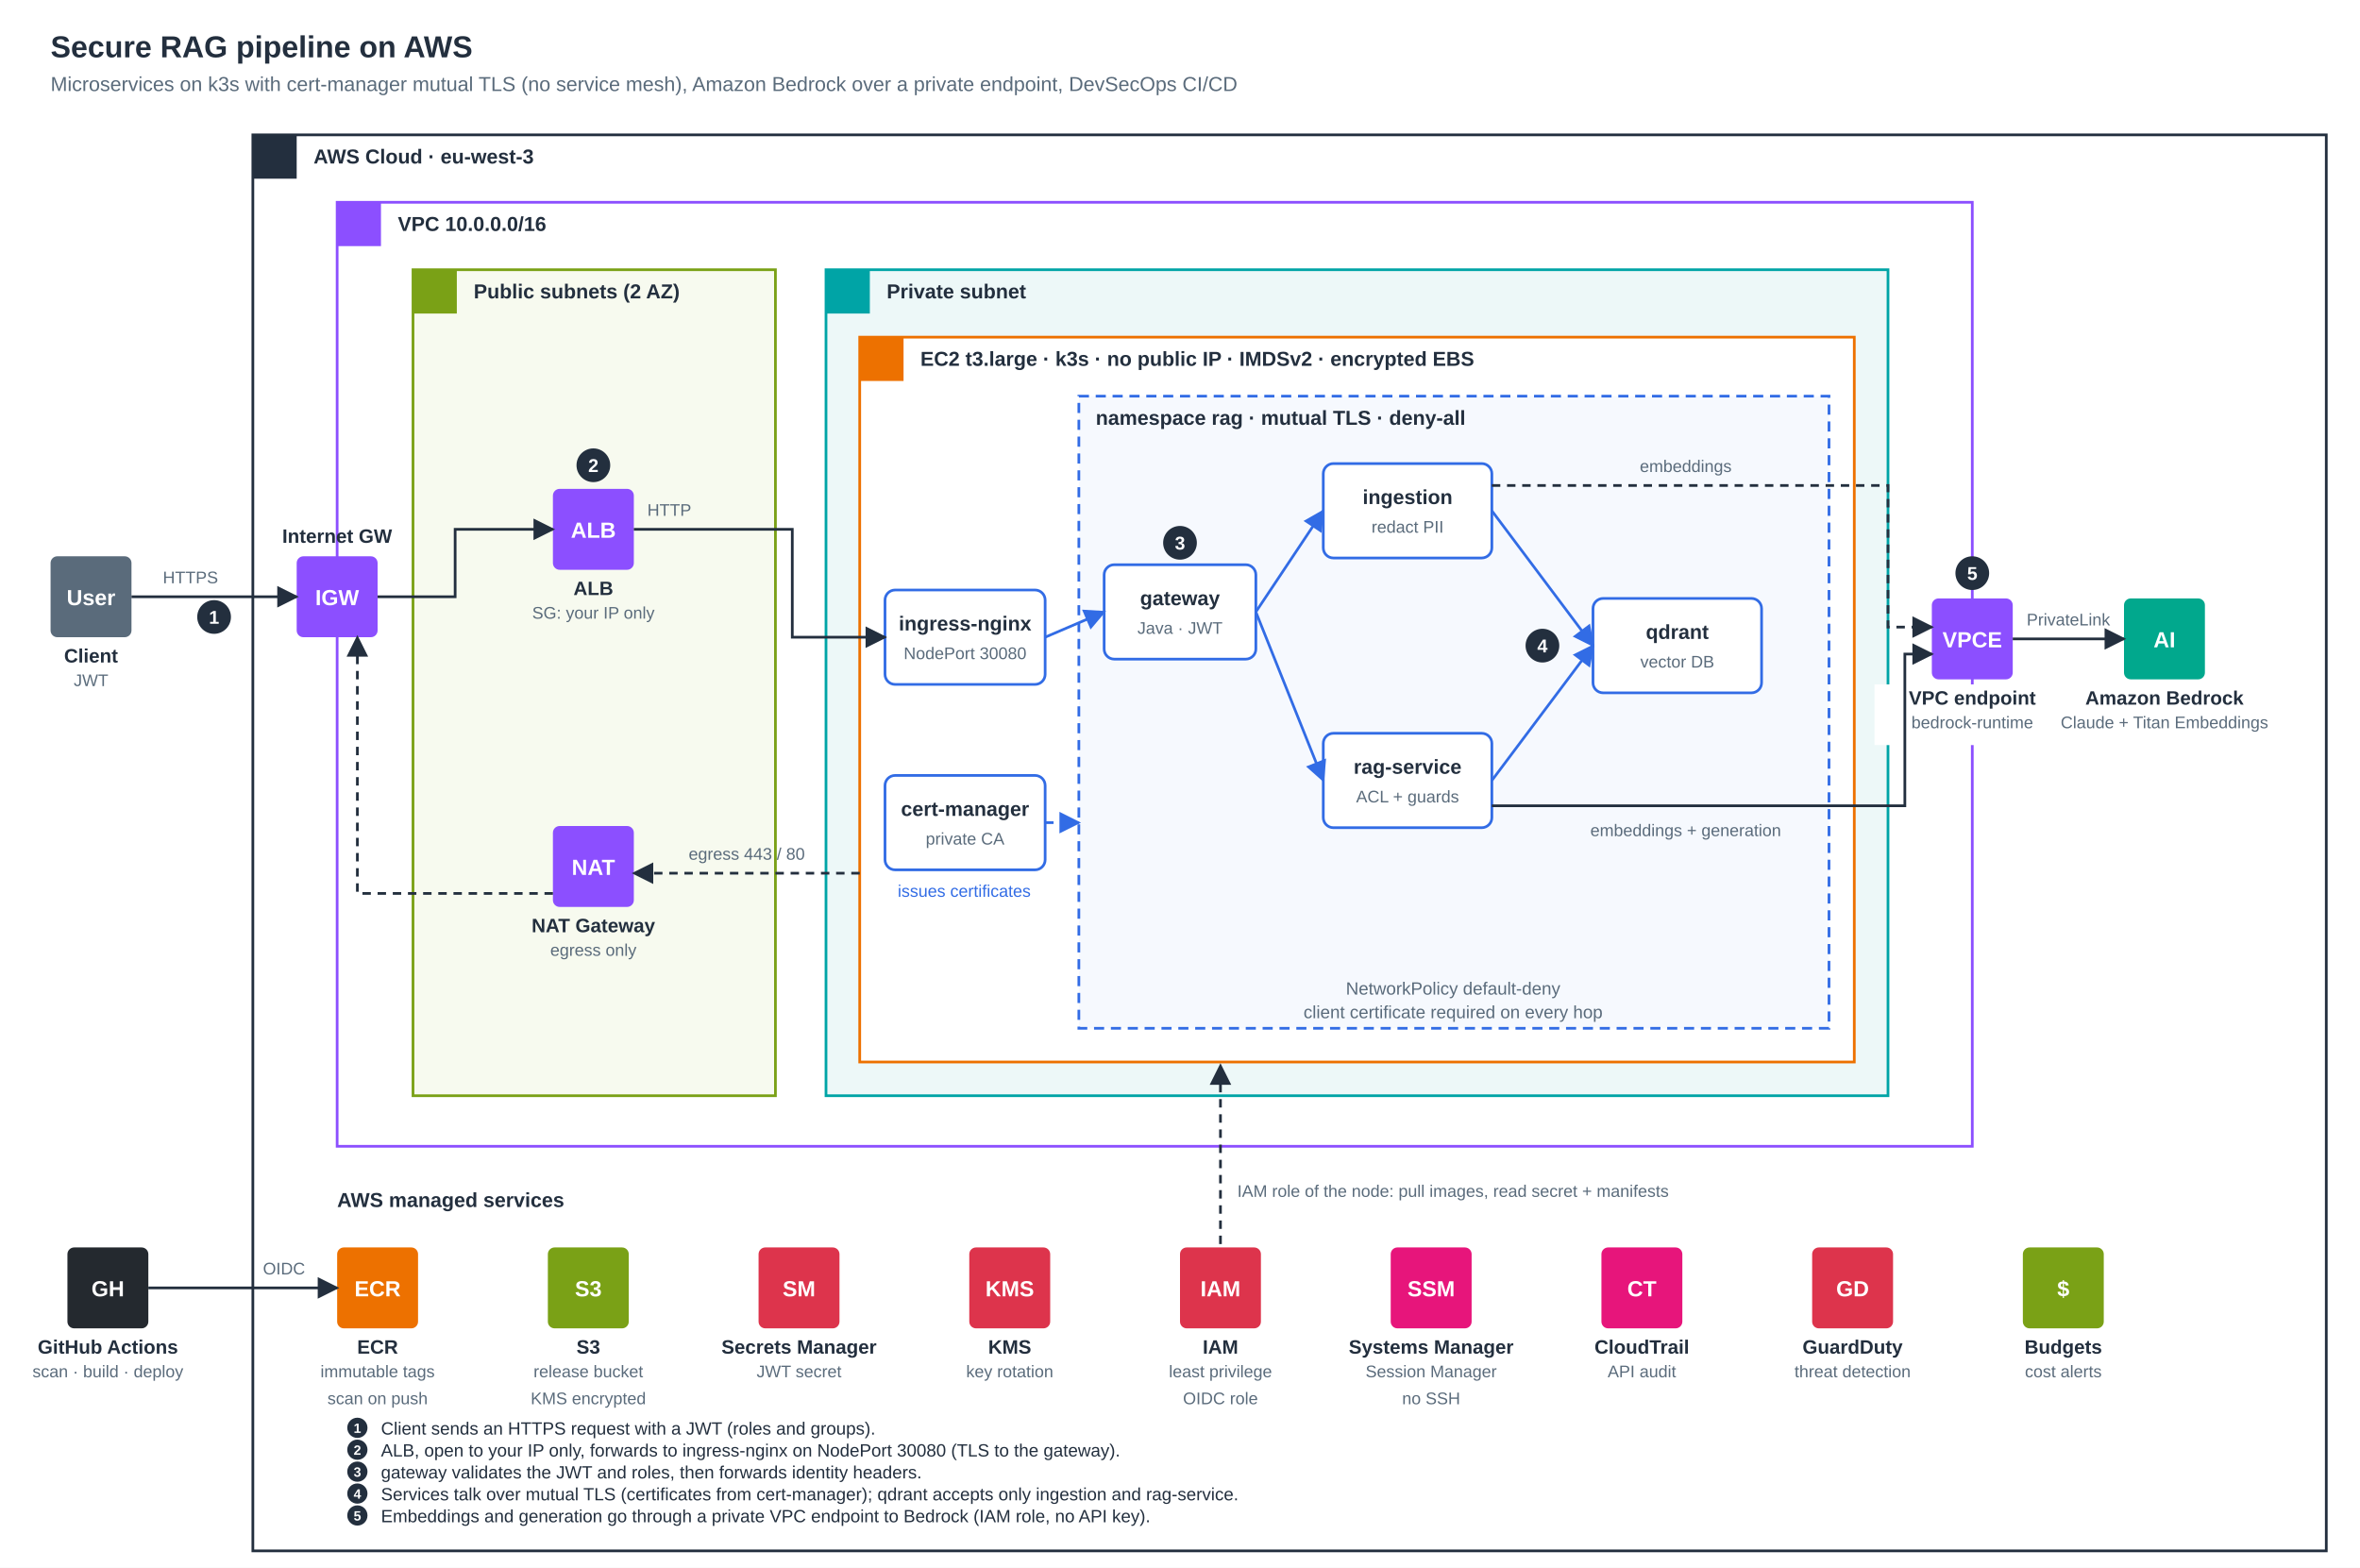
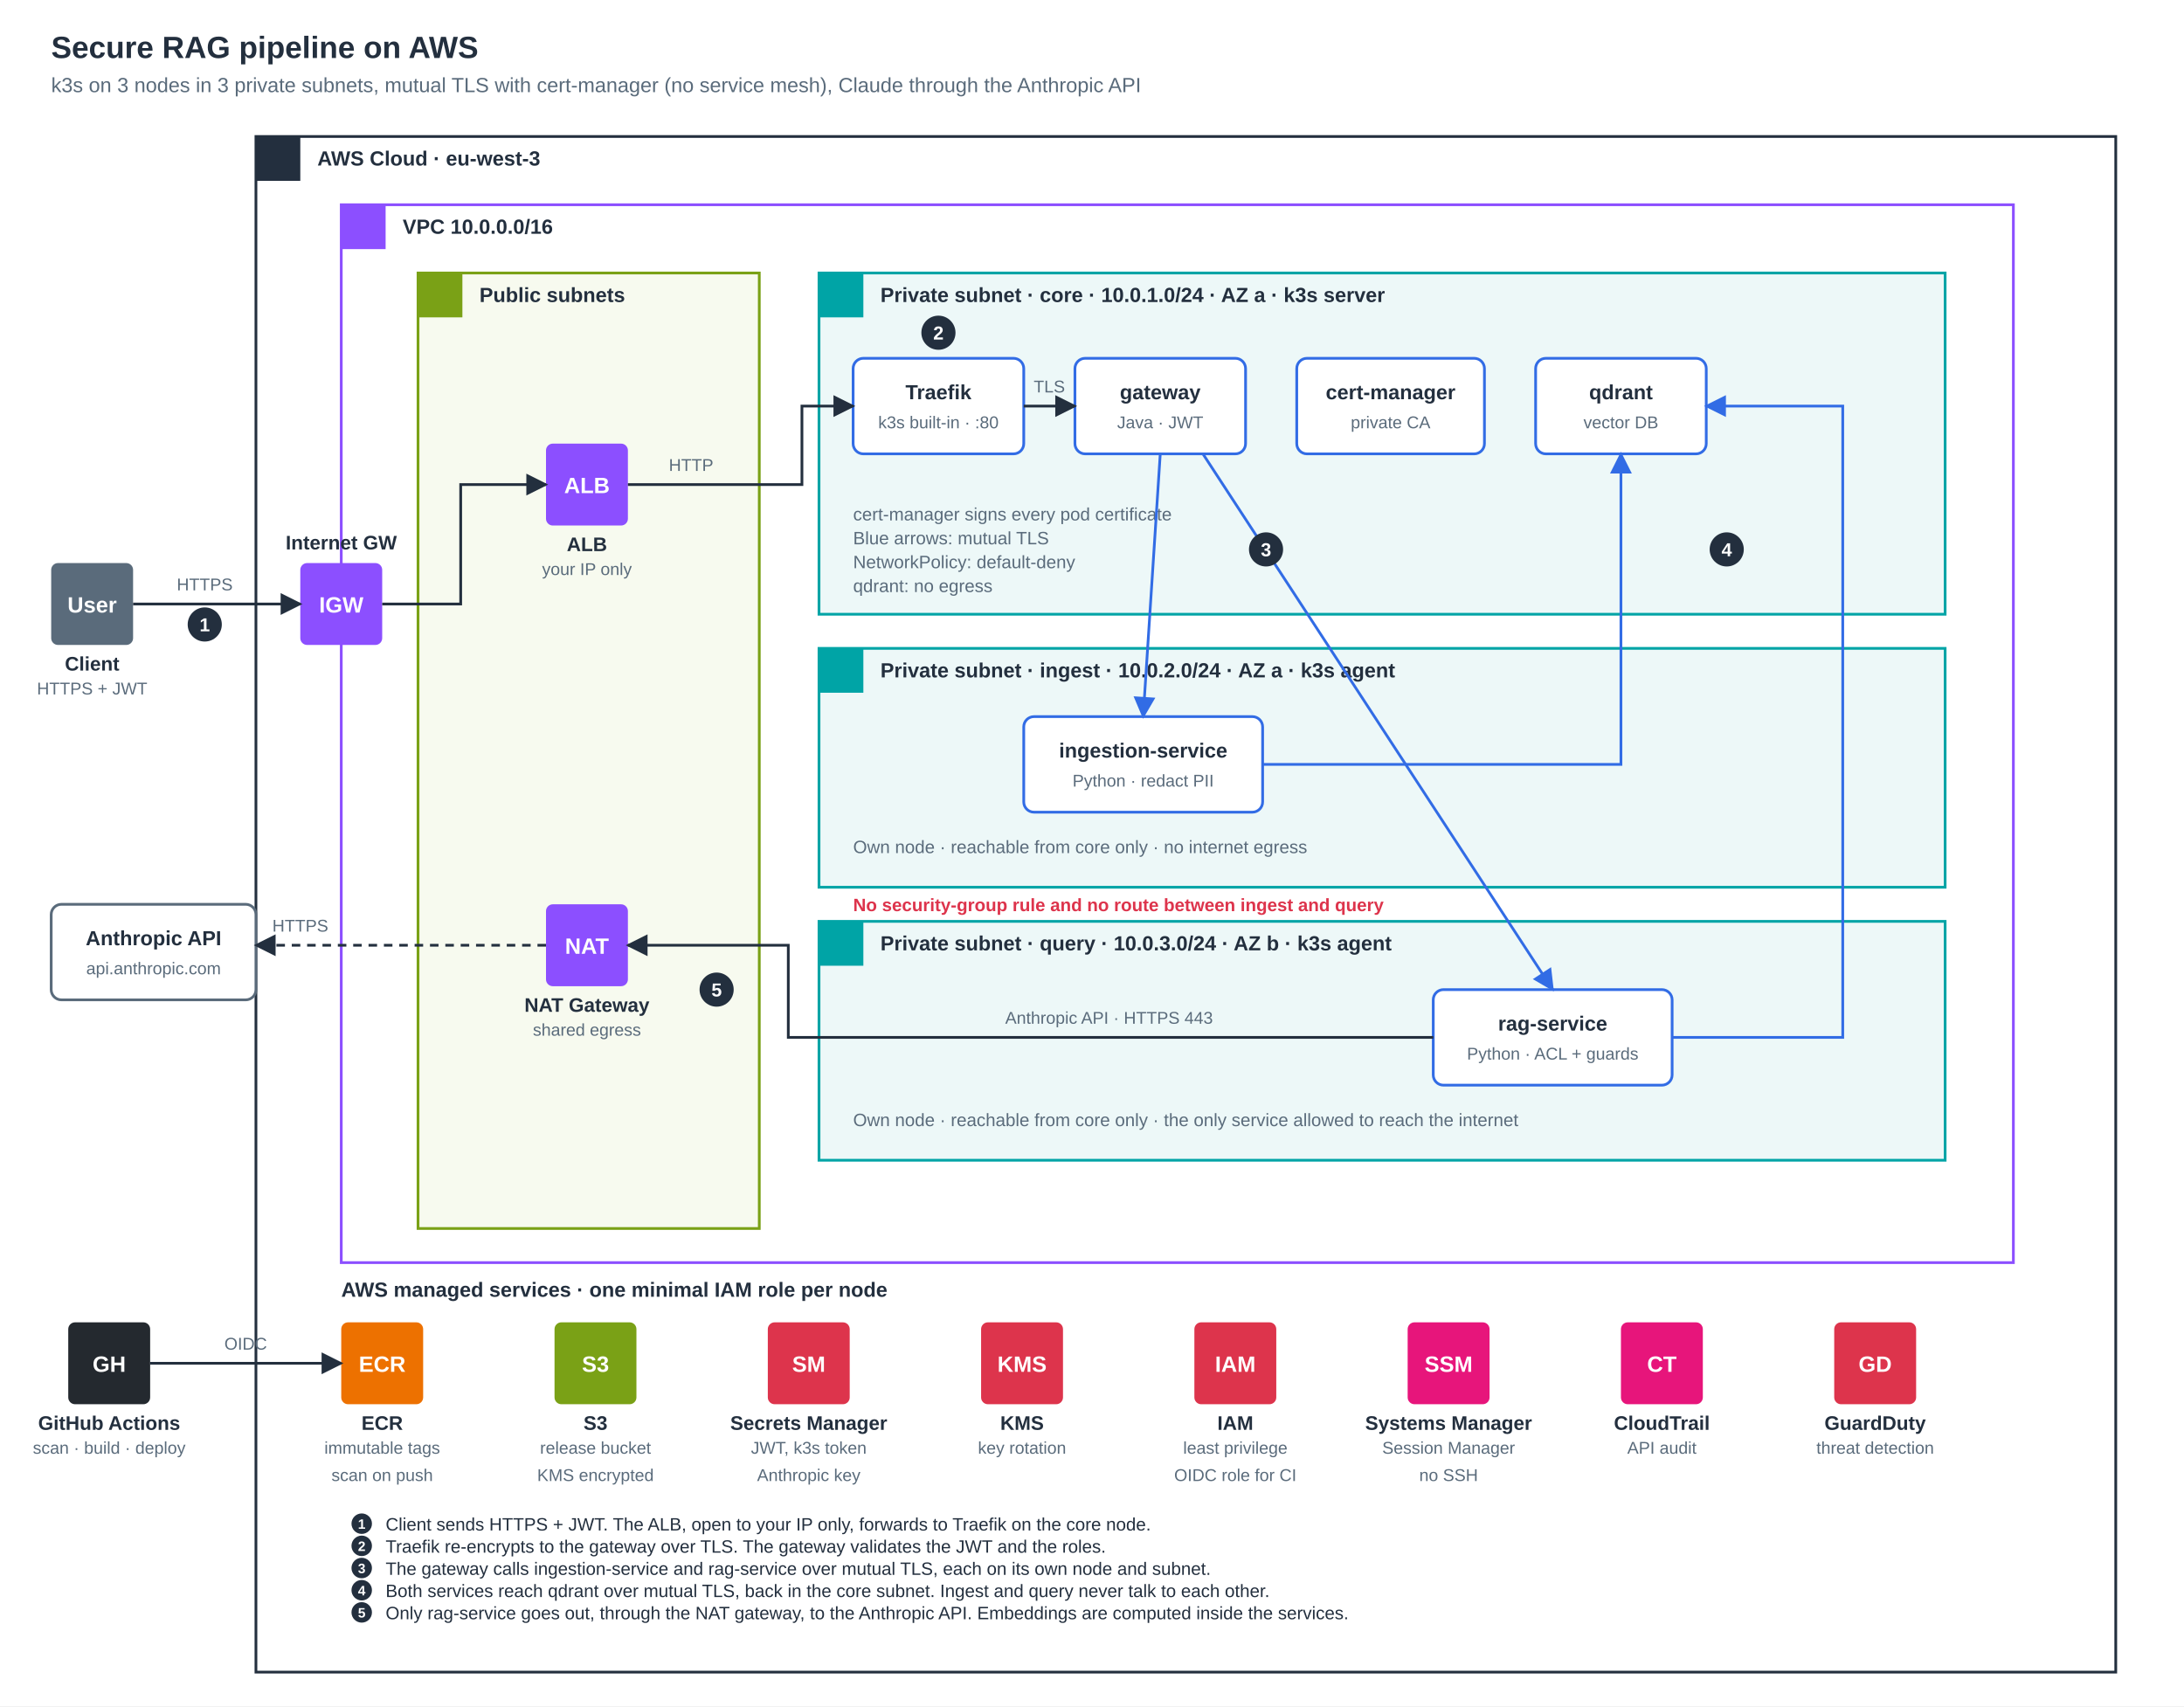
- <svg xmlns="http://www.w3.org/2000/svg" viewBox="0 0 1400 930" width="1400" height="930" font-family="Arial, Helvetica, sans-serif">
+ <svg xmlns="http://www.w3.org/2000/svg" viewBox="0 0 1280 1000" width="1280" height="1000" font-family="Arial, Helvetica, sans-serif">
  <defs>
    <marker id="a" viewBox="0 0 10 10" refX="9" refY="5" markerWidth="8" markerHeight="8" orient="auto">
      <path d="M0,0 L10,5 L0,10 z" fill="#232F3E" />
    </marker>
    <marker id="ab" viewBox="0 0 10 10" refX="9" refY="5" markerWidth="8" markerHeight="8" orient="auto">
      <path d="M0,0 L10,5 L0,10 z" fill="#326CE5" />
    </marker>
  </defs>
-   <rect width="1400" height="930" fill="#FFFFFF" />
+   <rect width="1280" height="1000" fill="#FFFFFF" />
  <text x="30" y="34" font-size="18" font-weight="bold" fill="#232F3E" text-anchor="start">Secure RAG pipeline on AWS</text>
-   <text x="30" y="54" font-size="12" font-weight="normal" fill="#5A6B7B" text-anchor="start">Microservices on k3s with cert-manager mutual TLS (no service mesh), Amazon Bedrock over a private endpoint, DevSecOps CI/CD</text>
+   <text x="30" y="54" font-size="12" font-weight="normal" fill="#5A6B7B" text-anchor="start">k3s on 3 nodes in 3 private subnets, mutual TLS with cert-manager (no service mesh), Claude through the Anthropic API</text>
  <g transform="translate(0,60)">
-     <rect x="150" y="20" width="1230" height="840" fill="none" stroke="#232F3E" stroke-width="1.6" />
+     <rect x="150" y="20" width="1090" height="900" fill="none" stroke="#232F3E" stroke-width="1.6" />
    <rect x="150" y="20" width="26" height="26" fill="#232F3E" />
    <text x="186" y="37" font-size="12" font-weight="bold" fill="#232F3E" text-anchor="start">AWS Cloud · eu-west-3</text>
-     <rect x="200" y="60" width="970" height="560" fill="none" stroke="#8C4FFF" stroke-width="1.6" />
+     <rect x="200" y="60" width="980" height="620" fill="none" stroke="#8C4FFF" stroke-width="1.6" />
    <rect x="200" y="60" width="26" height="26" fill="#8C4FFF" />
    <text x="236" y="77" font-size="12" font-weight="bold" fill="#232F3E" text-anchor="start">VPC 10.0.0.0/16</text>
-     <rect x="245" y="100" width="215" height="490" fill="#F7FAEF" stroke="#7AA116" stroke-width="1.6" />
+     <rect x="245" y="100" width="200" height="560" fill="#F7FAEF" stroke="#7AA116" stroke-width="1.6" />
    <rect x="245" y="100" width="26" height="26" fill="#7AA116" />
-     <text x="281" y="117" font-size="12" font-weight="bold" fill="#232F3E" text-anchor="start">Public subnets (2 AZ)</text>
-     <rect x="490" y="100" width="630" height="490" fill="#EDF8F8" stroke="#00A4A6" stroke-width="1.6" />
-     <rect x="490" y="100" width="26" height="26" fill="#00A4A6" />
-     <text x="526" y="117" font-size="12" font-weight="bold" fill="#232F3E" text-anchor="start">Private subnet</text>
-     <rect x="510" y="140" width="590" height="430" fill="#FFFFFF" stroke="#ED7100" stroke-width="1.6" />
-     <rect x="510" y="140" width="26" height="26" fill="#ED7100" />
-     <text x="546" y="157" font-size="12" font-weight="bold" fill="#232F3E" text-anchor="start">EC2 t3.large · k3s · no public IP · IMDSv2 · encrypted EBS</text>
-     <rect x="640" y="175" width="445" height="375" fill="#F6F9FE" stroke="#326CE5" stroke-width="1.6" stroke-dasharray="6 4" />
-     <text x="650" y="192" font-size="12" font-weight="bold" fill="#232F3E" text-anchor="start">namespace rag · mutual TLS · deny-all</text>
+     <text x="281" y="117" font-size="12" font-weight="bold" fill="#232F3E" text-anchor="start">Public subnets</text>
+     <rect x="480" y="100" width="660" height="200" fill="#EDF8F8" stroke="#00A4A6" stroke-width="1.6" />
+     <rect x="480" y="100" width="26" height="26" fill="#00A4A6" />
+     <text x="516" y="117" font-size="12" font-weight="bold" fill="#232F3E" text-anchor="start">Private subnet · core · 10.0.1.0/24 · AZ a · k3s server</text>
+     <rect x="480" y="320" width="660" height="140" fill="#EDF8F8" stroke="#00A4A6" stroke-width="1.6" />
+     <rect x="480" y="320" width="26" height="26" fill="#00A4A6" />
+     <text x="516" y="337" font-size="12" font-weight="bold" fill="#232F3E" text-anchor="start">Private subnet · ingest · 10.0.2.0/24 · AZ a · k3s agent</text>
+     <rect x="480" y="480" width="660" height="140" fill="#EDF8F8" stroke="#00A4A6" stroke-width="1.6" />
+     <rect x="480" y="480" width="26" height="26" fill="#00A4A6" />
+     <text x="516" y="497" font-size="12" font-weight="bold" fill="#232F3E" text-anchor="start">Private subnet · query · 10.0.3.0/24 · AZ b · k3s agent</text>
    <rect x="30" y="270" width="48" height="48" rx="4" fill="#5A6B7B" />
    <text x="54" y="299" font-size="13" font-weight="bold" fill="#FFFFFF" text-anchor="middle">User</text>
    <text x="54" y="333" font-size="11.5" font-weight="bold" fill="#232F3E" text-anchor="middle">Client</text>
-     <text x="54" y="347" font-size="10" font-weight="normal" fill="#5A6B7B" text-anchor="middle">JWT</text>
+     <text x="54" y="347" font-size="10" font-weight="normal" fill="#5A6B7B" text-anchor="middle">HTTPS + JWT</text>
    <rect x="176" y="270" width="48" height="48" rx="4" fill="#8C4FFF" />
    <text x="200" y="299" font-size="13" font-weight="bold" fill="#FFFFFF" text-anchor="middle">IGW</text>
-     <text x="200" y="333" font-size="11.5" font-weight="bold" fill="#232F3E" text-anchor="middle" />
    <text x="200" y="262" font-size="11.5" font-weight="bold" fill="#232F3E" text-anchor="middle">Internet GW</text>
-     <rect x="328" y="230" width="48" height="48" rx="4" fill="#8C4FFF" />
-     <text x="352" y="259" font-size="13" font-weight="bold" fill="#FFFFFF" text-anchor="middle">ALB</text>
-     <text x="352" y="293" font-size="11.5" font-weight="bold" fill="#232F3E" text-anchor="middle">ALB</text>
-     <text x="352" y="307" font-size="10" font-weight="normal" fill="#5A6B7B" text-anchor="middle">SG: your IP only</text>
-     <rect x="328" y="430" width="48" height="48" rx="4" fill="#8C4FFF" />
-     <text x="352" y="459" font-size="13" font-weight="bold" fill="#FFFFFF" text-anchor="middle">NAT</text>
-     <text x="352" y="493" font-size="11.5" font-weight="bold" fill="#232F3E" text-anchor="middle">NAT Gateway</text>
-     <text x="352" y="507" font-size="10" font-weight="normal" fill="#5A6B7B" text-anchor="middle">egress only</text>
-     <rect x="1112" y="346" width="116" height="36" fill="#FFFFFF" />
-     <rect x="1146" y="295" width="48" height="48" rx="4" fill="#8C4FFF" />
-     <text x="1170" y="324" font-size="13" font-weight="bold" fill="#FFFFFF" text-anchor="middle">VPCE</text>
-     <text x="1170" y="358" font-size="11.5" font-weight="bold" fill="#232F3E" text-anchor="middle">VPC endpoint</text>
-     <text x="1170" y="372" font-size="10" font-weight="normal" fill="#5A6B7B" text-anchor="middle">bedrock-runtime</text>
-     <rect x="1260" y="295" width="48" height="48" rx="4" fill="#01A88D" />
-     <text x="1284" y="324" font-size="13" font-weight="bold" fill="#FFFFFF" text-anchor="middle">AI</text>
-     <text x="1284" y="358" font-size="11.5" font-weight="bold" fill="#232F3E" text-anchor="middle">Amazon Bedrock</text>
-     <text x="1284" y="372" font-size="10" font-weight="normal" fill="#5A6B7B" text-anchor="middle">Claude + Titan Embeddings</text>
-     <rect x="525" y="290" width="95" height="56" rx="6" fill="#FFFFFF" stroke="#326CE5" stroke-width="1.6" />
-     <text x="572.5" y="314" font-size="12" font-weight="bold" fill="#232F3E" text-anchor="middle">ingress-nginx</text>
-     <text x="572.5" y="331" font-size="10" font-weight="normal" fill="#5A6B7B" text-anchor="middle">NodePort 30080</text>
-     <rect x="525" y="400" width="95" height="56" rx="6" fill="#FFFFFF" stroke="#326CE5" stroke-width="1.6" />
-     <text x="572.5" y="424" font-size="12" font-weight="bold" fill="#232F3E" text-anchor="middle">cert-manager</text>
-     <text x="572.5" y="441" font-size="10" font-weight="normal" fill="#5A6B7B" text-anchor="middle">private CA</text>
-     <rect x="655" y="275" width="90" height="56" rx="6" fill="#FFFFFF" stroke="#326CE5" stroke-width="1.6" />
-     <text x="700.0" y="299" font-size="12" font-weight="bold" fill="#232F3E" text-anchor="middle">gateway</text>
-     <text x="700.0" y="316" font-size="10" font-weight="normal" fill="#5A6B7B" text-anchor="middle">Java · JWT</text>
-     <rect x="785" y="215" width="100" height="56" rx="6" fill="#FFFFFF" stroke="#326CE5" stroke-width="1.6" />
-     <text x="835.0" y="239" font-size="12" font-weight="bold" fill="#232F3E" text-anchor="middle">ingestion</text>
-     <text x="835.0" y="256" font-size="10" font-weight="normal" fill="#5A6B7B" text-anchor="middle">redact PII</text>
-     <rect x="785" y="375" width="100" height="56" rx="6" fill="#FFFFFF" stroke="#326CE5" stroke-width="1.6" />
-     <text x="835.0" y="399" font-size="12" font-weight="bold" fill="#232F3E" text-anchor="middle">rag-service</text>
-     <text x="835.0" y="416" font-size="10" font-weight="normal" fill="#5A6B7B" text-anchor="middle">ACL + guards</text>
-     <rect x="945" y="295" width="100" height="56" rx="6" fill="#FFFFFF" stroke="#326CE5" stroke-width="1.6" />
-     <text x="995.0" y="319" font-size="12" font-weight="bold" fill="#232F3E" text-anchor="middle">qdrant</text>
-     <text x="995.0" y="336" font-size="10" font-weight="normal" fill="#5A6B7B" text-anchor="middle">vector DB</text>
-     <text x="862" y="530" font-size="10.5" font-weight="normal" fill="#5A6B7B" text-anchor="middle">NetworkPolicy default-deny</text>
-     <text x="862" y="544" font-size="10.5" font-weight="normal" fill="#5A6B7B" text-anchor="middle">client certificate required on every hop</text>
-     <path d="M620,428 H640" fill="none" stroke="#326CE5" stroke-width="1.6" stroke-dasharray="5 4" marker-end="url(#ab)" />
-     <text x="572" y="472" font-size="10" font-weight="normal" fill="#326CE5" text-anchor="middle">issues certificates</text>
+     <rect x="30" y="470" width="120" height="56" rx="6" fill="#FFFFFF" stroke="#5A6B7B" stroke-width="1.6" />
+     <text x="90.0" y="494" font-size="12" font-weight="bold" fill="#232F3E" text-anchor="middle">Anthropic API</text>
+     <text x="90.0" y="511" font-size="10" font-weight="normal" fill="#5A6B7B" text-anchor="middle">api.anthropic.com</text>
+     <rect x="320" y="200" width="48" height="48" rx="4" fill="#8C4FFF" />
+     <text x="344" y="229" font-size="13" font-weight="bold" fill="#FFFFFF" text-anchor="middle">ALB</text>
+     <text x="344" y="263" font-size="11.5" font-weight="bold" fill="#232F3E" text-anchor="middle">ALB</text>
+     <text x="344" y="277" font-size="10" font-weight="normal" fill="#5A6B7B" text-anchor="middle">your IP only</text>
+     <rect x="320" y="470" width="48" height="48" rx="4" fill="#8C4FFF" />
+     <text x="344" y="499" font-size="13" font-weight="bold" fill="#FFFFFF" text-anchor="middle">NAT</text>
+     <text x="344" y="533" font-size="11.5" font-weight="bold" fill="#232F3E" text-anchor="middle">NAT Gateway</text>
+     <text x="344" y="547" font-size="10" font-weight="normal" fill="#5A6B7B" text-anchor="middle">shared egress</text>
+     <rect x="500" y="150" width="100" height="56" rx="6" fill="#FFFFFF" stroke="#326CE5" stroke-width="1.6" />
+     <text x="550.0" y="174" font-size="12" font-weight="bold" fill="#232F3E" text-anchor="middle">Traefik</text>
+     <text x="550.0" y="191" font-size="10" font-weight="normal" fill="#5A6B7B" text-anchor="middle">k3s built-in · :80</text>
+     <rect x="630" y="150" width="100" height="56" rx="6" fill="#FFFFFF" stroke="#326CE5" stroke-width="1.6" />
+     <text x="680.0" y="174" font-size="12" font-weight="bold" fill="#232F3E" text-anchor="middle">gateway</text>
+     <text x="680.0" y="191" font-size="10" font-weight="normal" fill="#5A6B7B" text-anchor="middle">Java · JWT</text>
+     <rect x="760" y="150" width="110" height="56" rx="6" fill="#FFFFFF" stroke="#326CE5" stroke-width="1.6" />
+     <text x="815.0" y="174" font-size="12" font-weight="bold" fill="#232F3E" text-anchor="middle">cert-manager</text>
+     <text x="815.0" y="191" font-size="10" font-weight="normal" fill="#5A6B7B" text-anchor="middle">private CA</text>
+     <rect x="900" y="150" width="100" height="56" rx="6" fill="#FFFFFF" stroke="#326CE5" stroke-width="1.6" />
+     <text x="950.0" y="174" font-size="12" font-weight="bold" fill="#232F3E" text-anchor="middle">qdrant</text>
+     <text x="950.0" y="191" font-size="10" font-weight="normal" fill="#5A6B7B" text-anchor="middle">vector DB</text>
+     <text x="500" y="245" font-size="10.5" font-weight="normal" fill="#5A6B7B" text-anchor="start">cert-manager signs every pod certificate</text>
+     <text x="500" y="259" font-size="10.5" font-weight="normal" fill="#5A6B7B" text-anchor="start">Blue arrows: mutual TLS</text>
+     <text x="500" y="273" font-size="10.5" font-weight="normal" fill="#5A6B7B" text-anchor="start">NetworkPolicy: default-deny</text>
+     <text x="500" y="287" font-size="10.5" font-weight="normal" fill="#5A6B7B" text-anchor="start">qdrant: no egress</text>
+     <rect x="600" y="360" width="140" height="56" rx="6" fill="#FFFFFF" stroke="#326CE5" stroke-width="1.6" />
+     <text x="670.0" y="384" font-size="12" font-weight="bold" fill="#232F3E" text-anchor="middle">ingestion-service</text>
+     <text x="670.0" y="401" font-size="10" font-weight="normal" fill="#5A6B7B" text-anchor="middle">Python · redact PII</text>
+     <text x="500" y="440" font-size="10.5" font-weight="normal" fill="#5A6B7B" text-anchor="start">Own node · reachable from core only · no internet egress</text>
+     <text x="500" y="474" font-size="10.5" font-weight="bold" fill="#DD344C" text-anchor="start">No security-group rule and no route between ingest and query</text>
+     <rect x="840" y="520" width="140" height="56" rx="6" fill="#FFFFFF" stroke="#326CE5" stroke-width="1.6" />
+     <text x="910.0" y="544" font-size="12" font-weight="bold" fill="#232F3E" text-anchor="middle">rag-service</text>
+     <text x="910.0" y="561" font-size="10" font-weight="normal" fill="#5A6B7B" text-anchor="middle">Python · ACL + guards</text>
+     <text x="500" y="600" font-size="10.5" font-weight="normal" fill="#5A6B7B" text-anchor="start">Own node · reachable from core only · the only service allowed to reach the internet</text>
    <path d="M78,294 H176" fill="none" stroke="#232F3E" stroke-width="1.6" marker-end="url(#a)" />
-     <text x="113" y="286" font-size="10" font-weight="normal" fill="#5A6B7B" text-anchor="middle">HTTPS</text>
-     <path d="M224,294 H270 V254 H328" fill="none" stroke="#232F3E" stroke-width="1.6" marker-end="url(#a)" />
-     <path d="M376,254 H470 V318 H525" fill="none" stroke="#232F3E" stroke-width="1.6" marker-end="url(#a)" />
-     <text x="384" y="246" font-size="10" font-weight="normal" fill="#5A6B7B" text-anchor="start">HTTP</text>
-     <path d="M620,318 L655,303" fill="none" stroke="#326CE5" stroke-width="1.6" marker-end="url(#ab)" />
-     <path d="M745,303 L785,243" fill="none" stroke="#326CE5" stroke-width="1.6" marker-end="url(#ab)" />
-     <path d="M745,303 L785,403" fill="none" stroke="#326CE5" stroke-width="1.6" marker-end="url(#ab)" />
-     <path d="M885,243 L945,323" fill="none" stroke="#326CE5" stroke-width="1.6" marker-end="url(#ab)" />
-     <path d="M885,403 L945,323" fill="none" stroke="#326CE5" stroke-width="1.6" marker-end="url(#ab)" />
-     <path d="M885,228 H1120 V312 H1146" fill="none" stroke="#232F3E" stroke-width="1.6" stroke-dasharray="5 4" marker-end="url(#a)" />
-     <text x="1000" y="220" font-size="10" font-weight="normal" fill="#5A6B7B" text-anchor="middle">embeddings</text>
-     <path d="M885,418 H1130 V328 H1146" fill="none" stroke="#232F3E" stroke-width="1.6" marker-end="url(#a)" />
-     <text x="1000" y="436" font-size="10" font-weight="normal" fill="#5A6B7B" text-anchor="middle">embeddings + generation</text>
-     <path d="M1194,319 H1260" fill="none" stroke="#232F3E" stroke-width="1.6" marker-end="url(#a)" />
-     <text x="1227" y="311" font-size="10" font-weight="normal" fill="#5A6B7B" text-anchor="middle">PrivateLink</text>
-     <path d="M510,458 H376" fill="none" stroke="#232F3E" stroke-width="1.6" stroke-dasharray="5 4" marker-end="url(#a)" />
-     <text x="443" y="450" font-size="10" font-weight="normal" fill="#5A6B7B" text-anchor="middle">egress 443 / 80</text>
-     <path d="M328,470 H212 V318" fill="none" stroke="#232F3E" stroke-width="1.6" stroke-dasharray="5 4" marker-end="url(#a)" />
-     <circle cx="127" cy="306" r="10" fill="#232F3E" />
-     <text x="127" y="310" font-size="11" font-weight="bold" fill="#FFFFFF" text-anchor="middle">1</text>
-     <circle cx="352" cy="216" r="10" fill="#232F3E" />
-     <text x="352" y="220" font-size="11" font-weight="bold" fill="#FFFFFF" text-anchor="middle">2</text>
-     <circle cx="700" cy="262" r="10" fill="#232F3E" />
-     <text x="700" y="266" font-size="11" font-weight="bold" fill="#FFFFFF" text-anchor="middle">3</text>
-     <circle cx="915" cy="323" r="10" fill="#232F3E" />
-     <text x="915" y="327" font-size="11" font-weight="bold" fill="#FFFFFF" text-anchor="middle">4</text>
-     <circle cx="1170" cy="280" r="10" fill="#232F3E" />
-     <text x="1170" y="284" font-size="11" font-weight="bold" fill="#FFFFFF" text-anchor="middle">5</text>
-     <text x="200" y="656" font-size="12" font-weight="bold" fill="#232F3E" text-anchor="start">AWS managed services</text>
-     <rect x="200" y="680" width="48" height="48" rx="4" fill="#ED7100" />
-     <text x="224" y="709" font-size="13" font-weight="bold" fill="#FFFFFF" text-anchor="middle">ECR</text>
-     <text x="224" y="743" font-size="11.5" font-weight="bold" fill="#232F3E" text-anchor="middle">ECR</text>
-     <text x="224" y="757" font-size="10" font-weight="normal" fill="#5A6B7B" text-anchor="middle">immutable tags</text>
-     <text x="224" y="773" font-size="10" font-weight="normal" fill="#5A6B7B" text-anchor="middle">scan on push</text>
-     <rect x="325" y="680" width="48" height="48" rx="4" fill="#7AA116" />
-     <text x="349" y="709" font-size="13" font-weight="bold" fill="#FFFFFF" text-anchor="middle">S3</text>
-     <text x="349" y="743" font-size="11.5" font-weight="bold" fill="#232F3E" text-anchor="middle">S3</text>
-     <text x="349" y="757" font-size="10" font-weight="normal" fill="#5A6B7B" text-anchor="middle">release bucket</text>
-     <text x="349" y="773" font-size="10" font-weight="normal" fill="#5A6B7B" text-anchor="middle">KMS encrypted</text>
-     <rect x="450" y="680" width="48" height="48" rx="4" fill="#DD344C" />
-     <text x="474" y="709" font-size="13" font-weight="bold" fill="#FFFFFF" text-anchor="middle">SM</text>
-     <text x="474" y="743" font-size="11.5" font-weight="bold" fill="#232F3E" text-anchor="middle">Secrets Manager</text>
-     <text x="474" y="757" font-size="10" font-weight="normal" fill="#5A6B7B" text-anchor="middle">JWT secret</text>
-     <rect x="575" y="680" width="48" height="48" rx="4" fill="#DD344C" />
-     <text x="599" y="709" font-size="13" font-weight="bold" fill="#FFFFFF" text-anchor="middle">KMS</text>
-     <text x="599" y="743" font-size="11.5" font-weight="bold" fill="#232F3E" text-anchor="middle">KMS</text>
-     <text x="599" y="757" font-size="10" font-weight="normal" fill="#5A6B7B" text-anchor="middle">key rotation</text>
-     <rect x="700" y="680" width="48" height="48" rx="4" fill="#DD344C" />
-     <text x="724" y="709" font-size="13" font-weight="bold" fill="#FFFFFF" text-anchor="middle">IAM</text>
-     <text x="724" y="743" font-size="11.5" font-weight="bold" fill="#232F3E" text-anchor="middle">IAM</text>
-     <text x="724" y="757" font-size="10" font-weight="normal" fill="#5A6B7B" text-anchor="middle">least privilege</text>
-     <text x="724" y="773" font-size="10" font-weight="normal" fill="#5A6B7B" text-anchor="middle">OIDC role</text>
-     <rect x="825" y="680" width="48" height="48" rx="4" fill="#E7157B" />
-     <text x="849" y="709" font-size="13" font-weight="bold" fill="#FFFFFF" text-anchor="middle">SSM</text>
-     <text x="849" y="743" font-size="11.5" font-weight="bold" fill="#232F3E" text-anchor="middle">Systems Manager</text>
-     <text x="849" y="757" font-size="10" font-weight="normal" fill="#5A6B7B" text-anchor="middle">Session Manager</text>
-     <text x="849" y="773" font-size="10" font-weight="normal" fill="#5A6B7B" text-anchor="middle">no SSH</text>
-     <rect x="950" y="680" width="48" height="48" rx="4" fill="#E7157B" />
-     <text x="974" y="709" font-size="13" font-weight="bold" fill="#FFFFFF" text-anchor="middle">CT</text>
-     <text x="974" y="743" font-size="11.5" font-weight="bold" fill="#232F3E" text-anchor="middle">CloudTrail</text>
-     <text x="974" y="757" font-size="10" font-weight="normal" fill="#5A6B7B" text-anchor="middle">API audit</text>
-     <rect x="1075" y="680" width="48" height="48" rx="4" fill="#DD344C" />
-     <text x="1099" y="709" font-size="13" font-weight="bold" fill="#FFFFFF" text-anchor="middle">GD</text>
-     <text x="1099" y="743" font-size="11.5" font-weight="bold" fill="#232F3E" text-anchor="middle">GuardDuty</text>
-     <text x="1099" y="757" font-size="10" font-weight="normal" fill="#5A6B7B" text-anchor="middle">threat detection</text>
-     <rect x="1200" y="680" width="48" height="48" rx="4" fill="#7AA116" />
-     <text x="1224" y="709" font-size="13" font-weight="bold" fill="#FFFFFF" text-anchor="middle">$</text>
-     <text x="1224" y="743" font-size="11.5" font-weight="bold" fill="#232F3E" text-anchor="middle">Budgets</text>
-     <text x="1224" y="757" font-size="10" font-weight="normal" fill="#5A6B7B" text-anchor="middle">cost alerts</text>
-     <path d="M724,678 V572" fill="none" stroke="#232F3E" stroke-width="1.6" stroke-dasharray="5 4" marker-end="url(#a)" />
-     <text x="734" y="650" font-size="10" font-weight="normal" fill="#5A6B7B" text-anchor="start">IAM role of the node: pull images, read secret + manifests</text>
-     <rect x="40" y="680" width="48" height="48" rx="4" fill="#24292F" />
-     <text x="64" y="709" font-size="13" font-weight="bold" fill="#FFFFFF" text-anchor="middle">GH</text>
-     <text x="64" y="743" font-size="11.5" font-weight="bold" fill="#232F3E" text-anchor="middle">GitHub Actions</text>
-     <text x="64" y="757" font-size="10" font-weight="normal" fill="#5A6B7B" text-anchor="middle">scan · build · deploy</text>
-     <path d="M88,704 H200" fill="none" stroke="#232F3E" stroke-width="1.6" marker-end="url(#a)" />
-     <text x="156" y="696" font-size="10" font-weight="normal" fill="#5A6B7B" text-anchor="start">OIDC</text>
-     <circle cx="212" cy="787" r="6" fill="#232F3E" />
-     <text x="212" y="790" font-size="8" font-weight="bold" fill="#FFFFFF" text-anchor="middle">1</text>
-     <text x="226" y="791" font-size="10.5" font-weight="normal" fill="#232F3E" text-anchor="start">Client sends an HTTPS request with a JWT (roles and groups).</text>
-     <circle cx="212" cy="800" r="6" fill="#232F3E" />
-     <text x="212" y="803" font-size="8" font-weight="bold" fill="#FFFFFF" text-anchor="middle">2</text>
-     <text x="226" y="804" font-size="10.5" font-weight="normal" fill="#232F3E" text-anchor="start">ALB, open to your IP only, forwards to ingress-nginx on NodePort 30080 (TLS to the gateway).</text>
-     <circle cx="212" cy="813" r="6" fill="#232F3E" />
-     <text x="212" y="816" font-size="8" font-weight="bold" fill="#FFFFFF" text-anchor="middle">3</text>
-     <text x="226" y="817" font-size="10.5" font-weight="normal" fill="#232F3E" text-anchor="start">gateway validates the JWT and roles, then forwards identity headers.</text>
-     <circle cx="212" cy="826" r="6" fill="#232F3E" />
-     <text x="212" y="829" font-size="8" font-weight="bold" fill="#FFFFFF" text-anchor="middle">4</text>
-     <text x="226" y="830" font-size="10.5" font-weight="normal" fill="#232F3E" text-anchor="start">Services talk over mutual TLS (certificates from cert-manager); qdrant accepts only ingestion and rag-service.</text>
-     <circle cx="212" cy="839" r="6" fill="#232F3E" />
-     <text x="212" y="842" font-size="8" font-weight="bold" fill="#FFFFFF" text-anchor="middle">5</text>
-     <text x="226" y="843" font-size="10.5" font-weight="normal" fill="#232F3E" text-anchor="start">Embeddings and generation go through a private VPC endpoint to Bedrock (IAM role, no API key).</text>
+     <text x="120" y="286" font-size="10" font-weight="normal" fill="#5A6B7B" text-anchor="middle">HTTPS</text>
+     <path d="M224,294 H270 V224 H320" fill="none" stroke="#232F3E" stroke-width="1.6" marker-end="url(#a)" />
+     <path d="M368,224 H470 V178 H500" fill="none" stroke="#232F3E" stroke-width="1.6" marker-end="url(#a)" />
+     <text x="392" y="216" font-size="10" font-weight="normal" fill="#5A6B7B" text-anchor="start">HTTP</text>
+     <path d="M600,178 H630" fill="none" stroke="#232F3E" stroke-width="1.6" marker-end="url(#a)" />
+     <text x="615" y="170" font-size="10" font-weight="normal" fill="#5A6B7B" text-anchor="middle">TLS</text>
+     <path d="M680,206 L670,360" fill="none" stroke="#326CE5" stroke-width="1.6" marker-end="url(#ab)" />
+     <path d="M705,206 L910,520" fill="none" stroke="#326CE5" stroke-width="1.6" marker-end="url(#ab)" />
+     <path d="M740,388 H950 V206" fill="none" stroke="#326CE5" stroke-width="1.6" marker-end="url(#ab)" />
+     <path d="M980,548 H1080 V178 H1000" fill="none" stroke="#326CE5" stroke-width="1.6" marker-end="url(#ab)" />
+     <path d="M840,548 H462 V494 H368" fill="none" stroke="#232F3E" stroke-width="1.6" marker-end="url(#a)" />
+     <text x="650" y="540" font-size="10" font-weight="normal" fill="#5A6B7B" text-anchor="middle">Anthropic API · HTTPS 443</text>
+     <path d="M320,494 H150" fill="none" stroke="#232F3E" stroke-width="1.6" stroke-dasharray="5 4" marker-end="url(#a)" />
+     <text x="176" y="486" font-size="10" font-weight="normal" fill="#5A6B7B" text-anchor="middle">HTTPS</text>
+     <circle cx="120" cy="306" r="10" fill="#232F3E" />
+     <text x="120" y="310" font-size="11" font-weight="bold" fill="#FFFFFF" text-anchor="middle">1</text>
+     <circle cx="550" cy="135" r="10" fill="#232F3E" />
+     <text x="550" y="139" font-size="11" font-weight="bold" fill="#FFFFFF" text-anchor="middle">2</text>
+     <circle cx="742" cy="262" r="10" fill="#232F3E" />
+     <text x="742" y="266" font-size="11" font-weight="bold" fill="#FFFFFF" text-anchor="middle">3</text>
+     <circle cx="1012" cy="262" r="10" fill="#232F3E" />
+     <text x="1012" y="266" font-size="11" font-weight="bold" fill="#FFFFFF" text-anchor="middle">4</text>
+     <circle cx="420" cy="520" r="10" fill="#232F3E" />
+     <text x="420" y="524" font-size="11" font-weight="bold" fill="#FFFFFF" text-anchor="middle">5</text>
+     <text x="200" y="700" font-size="12" font-weight="bold" fill="#232F3E" text-anchor="start">AWS managed services  ·  one minimal IAM role per node</text>
+     <rect x="200" y="715" width="48" height="48" rx="4" fill="#ED7100" />
+     <text x="224" y="744" font-size="13" font-weight="bold" fill="#FFFFFF" text-anchor="middle">ECR</text>
+     <text x="224" y="778" font-size="11.5" font-weight="bold" fill="#232F3E" text-anchor="middle">ECR</text>
+     <text x="224" y="792" font-size="10" font-weight="normal" fill="#5A6B7B" text-anchor="middle">immutable tags</text>
+     <text x="224" y="808" font-size="10" font-weight="normal" fill="#5A6B7B" text-anchor="middle">scan on push</text>
+     <rect x="325" y="715" width="48" height="48" rx="4" fill="#7AA116" />
+     <text x="349" y="744" font-size="13" font-weight="bold" fill="#FFFFFF" text-anchor="middle">S3</text>
+     <text x="349" y="778" font-size="11.5" font-weight="bold" fill="#232F3E" text-anchor="middle">S3</text>
+     <text x="349" y="792" font-size="10" font-weight="normal" fill="#5A6B7B" text-anchor="middle">release bucket</text>
+     <text x="349" y="808" font-size="10" font-weight="normal" fill="#5A6B7B" text-anchor="middle">KMS encrypted</text>
+     <rect x="450" y="715" width="48" height="48" rx="4" fill="#DD344C" />
+     <text x="474" y="744" font-size="13" font-weight="bold" fill="#FFFFFF" text-anchor="middle">SM</text>
+     <text x="474" y="778" font-size="11.5" font-weight="bold" fill="#232F3E" text-anchor="middle">Secrets Manager</text>
+     <text x="474" y="792" font-size="10" font-weight="normal" fill="#5A6B7B" text-anchor="middle">JWT, k3s token</text>
+     <text x="474" y="808" font-size="10" font-weight="normal" fill="#5A6B7B" text-anchor="middle">Anthropic key</text>
+     <rect x="575" y="715" width="48" height="48" rx="4" fill="#DD344C" />
+     <text x="599" y="744" font-size="13" font-weight="bold" fill="#FFFFFF" text-anchor="middle">KMS</text>
+     <text x="599" y="778" font-size="11.5" font-weight="bold" fill="#232F3E" text-anchor="middle">KMS</text>
+     <text x="599" y="792" font-size="10" font-weight="normal" fill="#5A6B7B" text-anchor="middle">key rotation</text>
+     <rect x="700" y="715" width="48" height="48" rx="4" fill="#DD344C" />
+     <text x="724" y="744" font-size="13" font-weight="bold" fill="#FFFFFF" text-anchor="middle">IAM</text>
+     <text x="724" y="778" font-size="11.5" font-weight="bold" fill="#232F3E" text-anchor="middle">IAM</text>
+     <text x="724" y="792" font-size="10" font-weight="normal" fill="#5A6B7B" text-anchor="middle">least privilege</text>
+     <text x="724" y="808" font-size="10" font-weight="normal" fill="#5A6B7B" text-anchor="middle">OIDC role for CI</text>
+     <rect x="825" y="715" width="48" height="48" rx="4" fill="#E7157B" />
+     <text x="849" y="744" font-size="13" font-weight="bold" fill="#FFFFFF" text-anchor="middle">SSM</text>
+     <text x="849" y="778" font-size="11.5" font-weight="bold" fill="#232F3E" text-anchor="middle">Systems Manager</text>
+     <text x="849" y="792" font-size="10" font-weight="normal" fill="#5A6B7B" text-anchor="middle">Session Manager</text>
+     <text x="849" y="808" font-size="10" font-weight="normal" fill="#5A6B7B" text-anchor="middle">no SSH</text>
+     <rect x="950" y="715" width="48" height="48" rx="4" fill="#E7157B" />
+     <text x="974" y="744" font-size="13" font-weight="bold" fill="#FFFFFF" text-anchor="middle">CT</text>
+     <text x="974" y="778" font-size="11.5" font-weight="bold" fill="#232F3E" text-anchor="middle">CloudTrail</text>
+     <text x="974" y="792" font-size="10" font-weight="normal" fill="#5A6B7B" text-anchor="middle">API audit</text>
+     <rect x="1075" y="715" width="48" height="48" rx="4" fill="#DD344C" />
+     <text x="1099" y="744" font-size="13" font-weight="bold" fill="#FFFFFF" text-anchor="middle">GD</text>
+     <text x="1099" y="778" font-size="11.5" font-weight="bold" fill="#232F3E" text-anchor="middle">GuardDuty</text>
+     <text x="1099" y="792" font-size="10" font-weight="normal" fill="#5A6B7B" text-anchor="middle">threat detection</text>
+     <rect x="40" y="715" width="48" height="48" rx="4" fill="#24292F" />
+     <text x="64" y="744" font-size="13" font-weight="bold" fill="#FFFFFF" text-anchor="middle">GH</text>
+     <text x="64" y="778" font-size="11.5" font-weight="bold" fill="#232F3E" text-anchor="middle">GitHub Actions</text>
+     <text x="64" y="792" font-size="10" font-weight="normal" fill="#5A6B7B" text-anchor="middle">scan · build · deploy</text>
+     <path d="M88,739 H200" fill="none" stroke="#232F3E" stroke-width="1.6" marker-end="url(#a)" />
+     <text x="144" y="731" font-size="10" font-weight="normal" fill="#5A6B7B" text-anchor="middle">OIDC</text>
+     <circle cx="212" cy="833" r="6" fill="#232F3E" />
+     <text x="212" y="836" font-size="8" font-weight="bold" fill="#FFFFFF" text-anchor="middle">1</text>
+     <text x="226" y="837" font-size="10.5" font-weight="normal" fill="#232F3E" text-anchor="start">Client sends HTTPS + JWT. The ALB, open to your IP only, forwards to Traefik on the core node.</text>
+     <circle cx="212" cy="846" r="6" fill="#232F3E" />
+     <text x="212" y="849" font-size="8" font-weight="bold" fill="#FFFFFF" text-anchor="middle">2</text>
+     <text x="226" y="850" font-size="10.5" font-weight="normal" fill="#232F3E" text-anchor="start">Traefik re-encrypts to the gateway over TLS. The gateway validates the JWT and the roles.</text>
+     <circle cx="212" cy="859" r="6" fill="#232F3E" />
+     <text x="212" y="862" font-size="8" font-weight="bold" fill="#FFFFFF" text-anchor="middle">3</text>
+     <text x="226" y="863" font-size="10.5" font-weight="normal" fill="#232F3E" text-anchor="start">The gateway calls ingestion-service and rag-service over mutual TLS, each on its own node and subnet.</text>
+     <circle cx="212" cy="872" r="6" fill="#232F3E" />
+     <text x="212" y="875" font-size="8" font-weight="bold" fill="#FFFFFF" text-anchor="middle">4</text>
+     <text x="226" y="876" font-size="10.5" font-weight="normal" fill="#232F3E" text-anchor="start">Both services reach qdrant over mutual TLS, back in the core subnet. Ingest and query never talk to each other.</text>
+     <circle cx="212" cy="885" r="6" fill="#232F3E" />
+     <text x="212" y="888" font-size="8" font-weight="bold" fill="#FFFFFF" text-anchor="middle">5</text>
+     <text x="226" y="889" font-size="10.5" font-weight="normal" fill="#232F3E" text-anchor="start">Only rag-service goes out, through the NAT gateway, to the Anthropic API. Embeddings are computed inside the services.</text>
  </g>
</svg>
